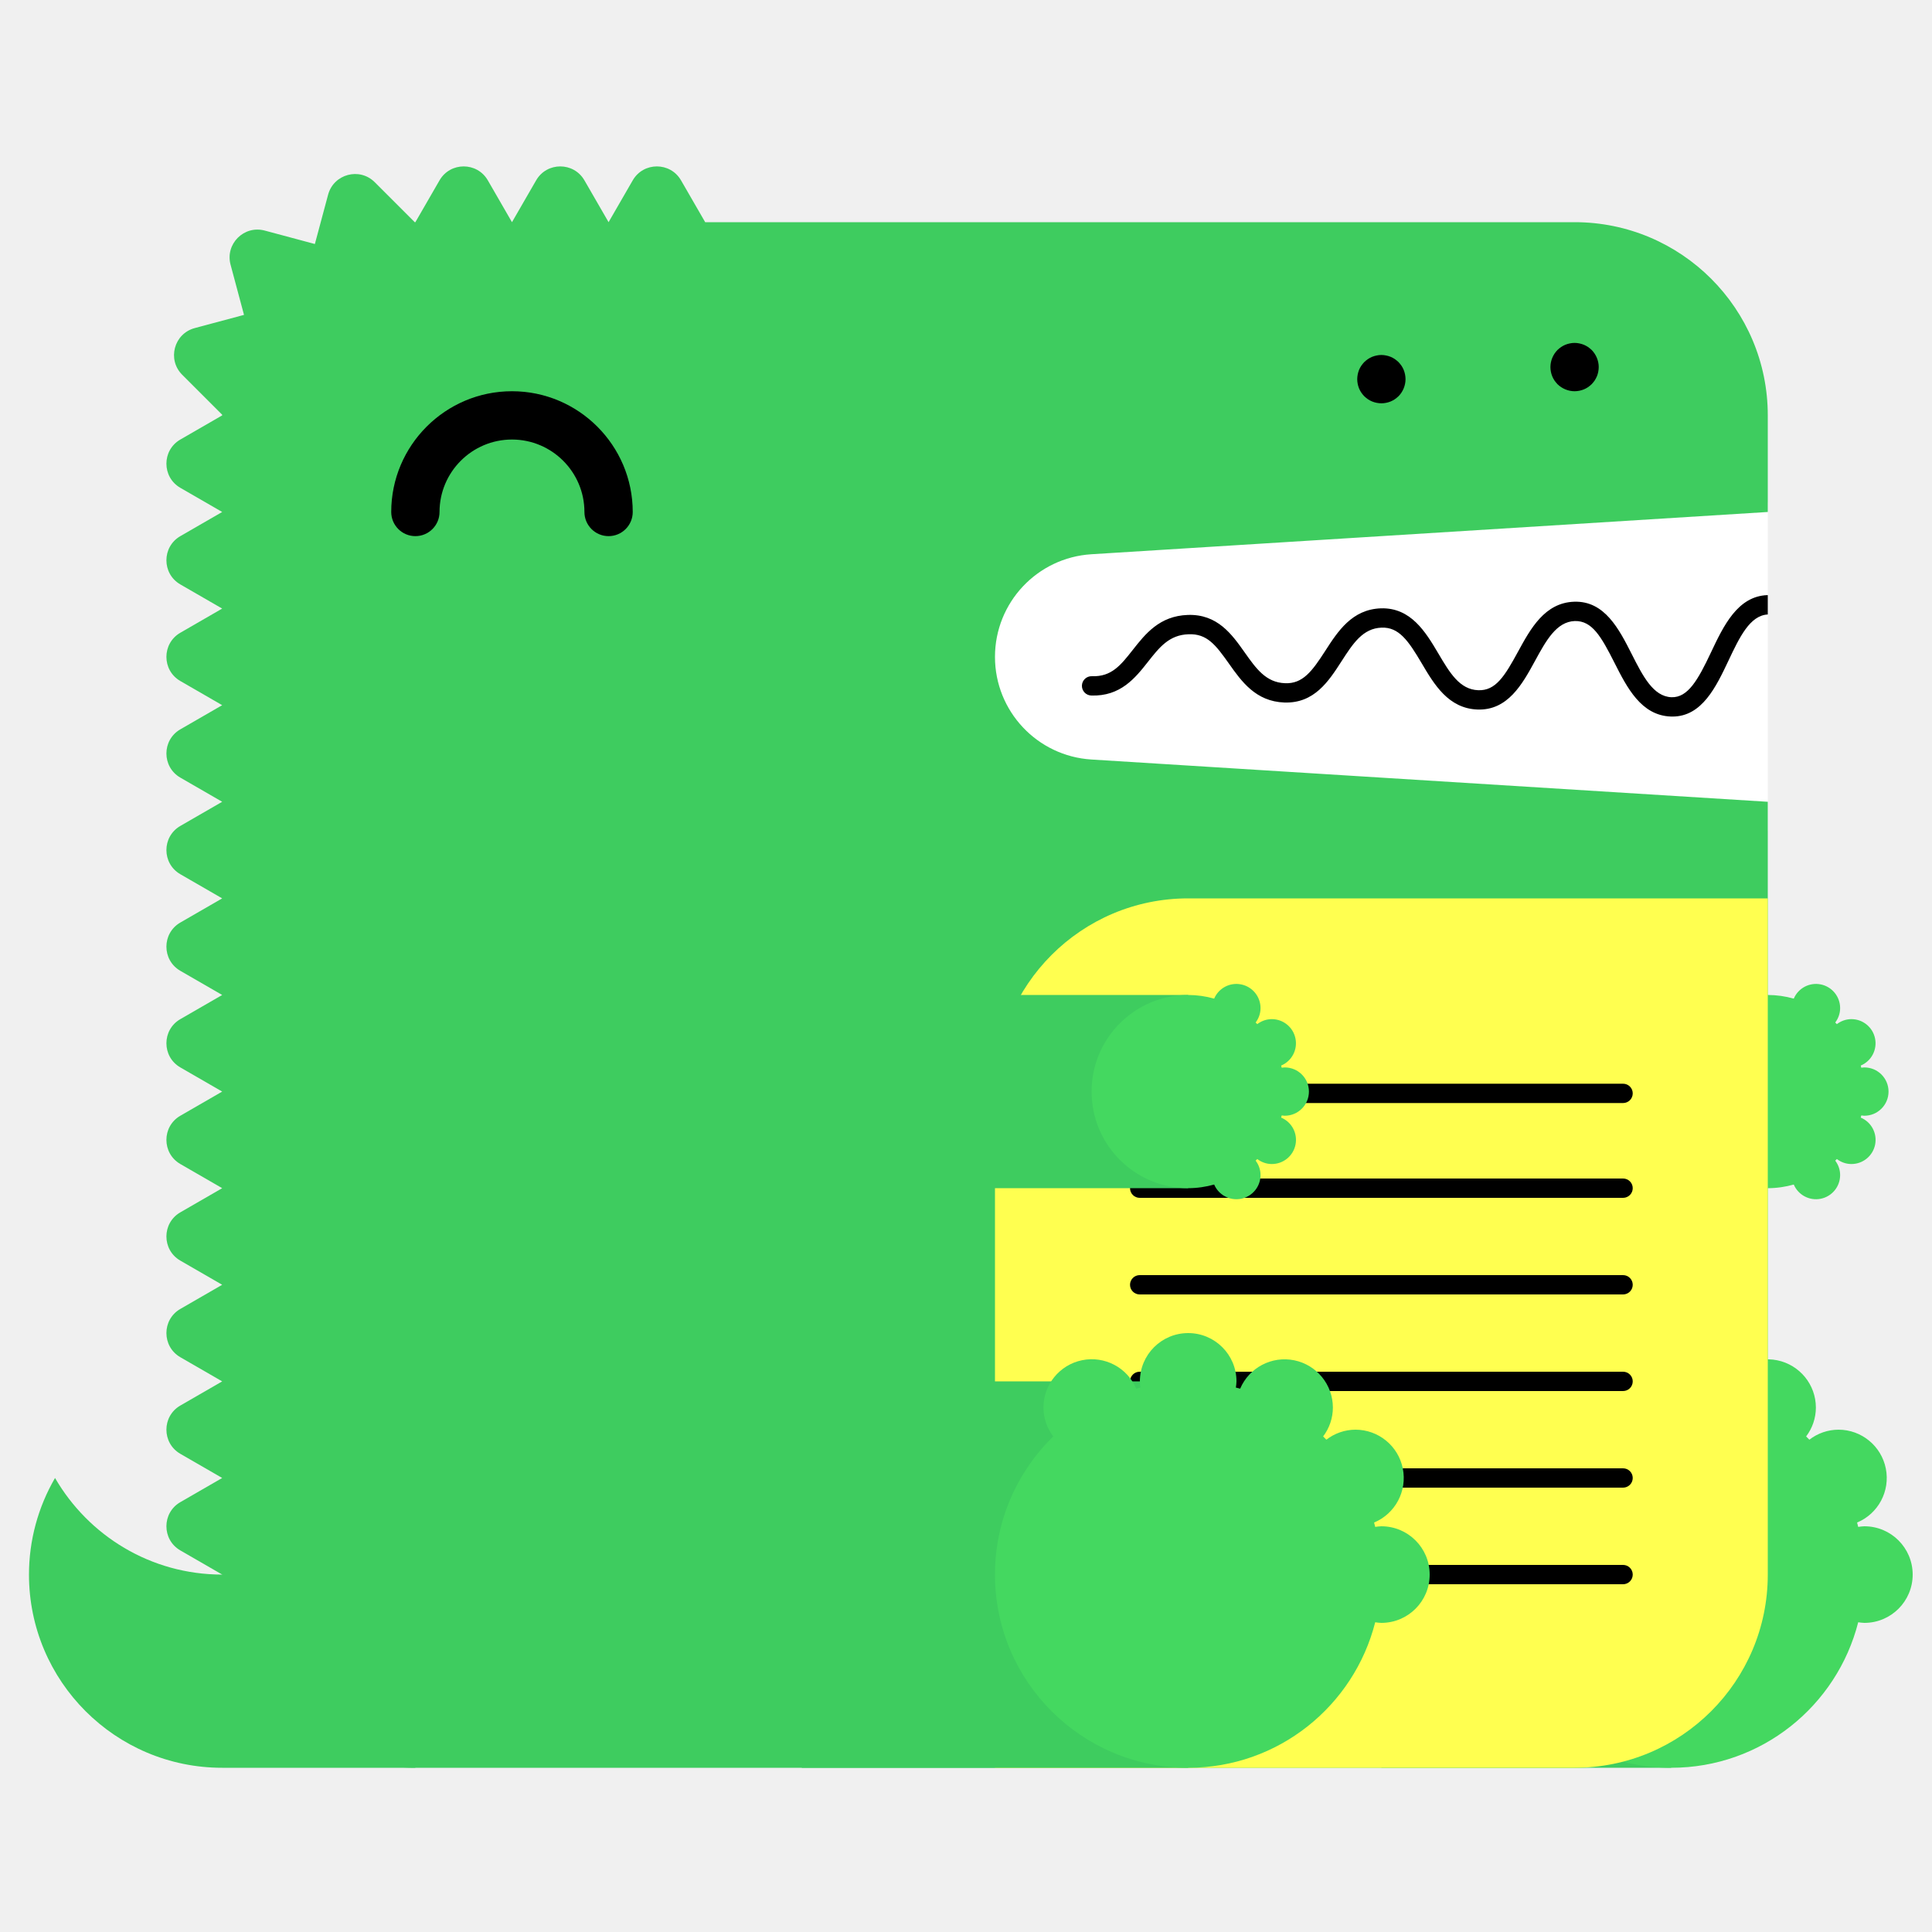
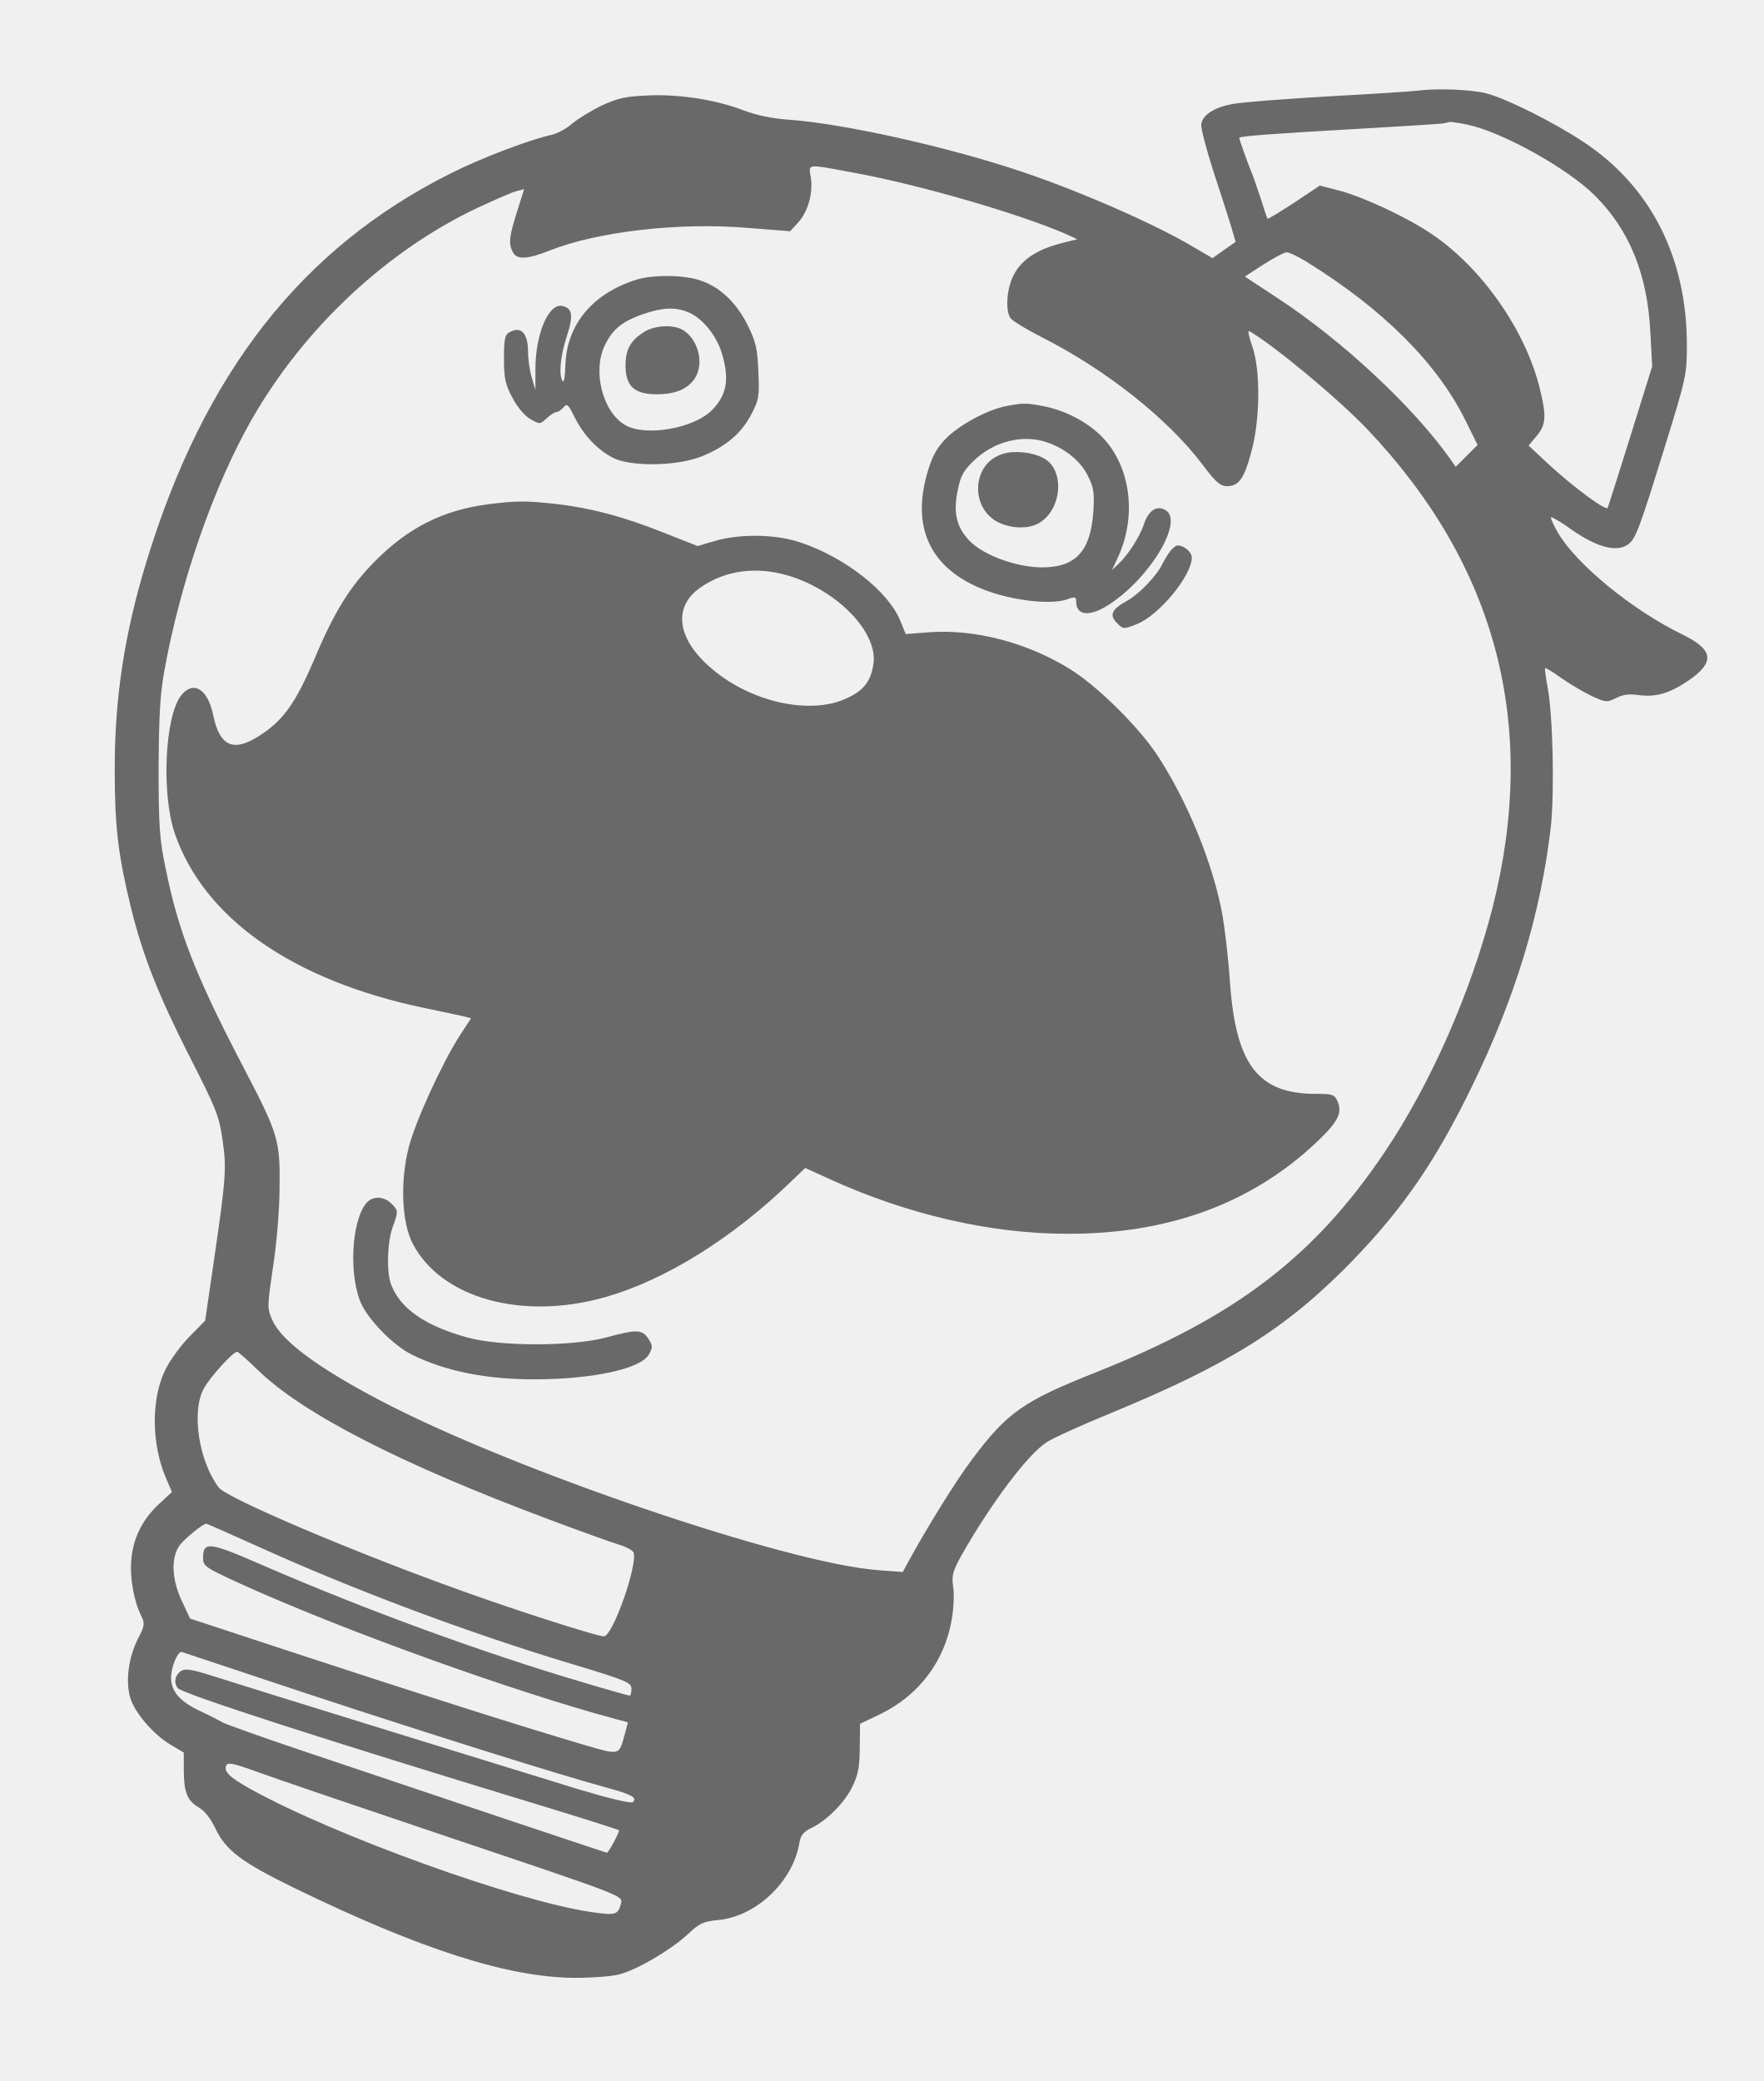
- <svg xmlns="http://www.w3.org/2000/svg" width="200" height="200" viewBox="0 0 200 200">
-   <g fill="none" fill-rule="evenodd">
-     <path fill="#FFF" d="M99 52h84v34H99z" />
-     <path d="M23 163c-7.398 0-13.843-4.027-17.303-10A19.886 19.886 0 0 0 3 163c0 11.046 8.954 20 20 20h20v-20H23z" fill="#3ECC5F" />
-     <path d="M112.98 57.376L183 53V43c0-11.046-8.954-20-20-20H73l-2.5-4.33c-1.112-1.925-3.889-1.925-5 0L63 23l-2.5-4.33c-1.111-1.925-3.889-1.925-5 0L53 23l-2.5-4.33c-1.111-1.925-3.889-1.925-5 0L43 23c-.022 0-.042.003-.065.003l-4.142-4.141c-1.57-1.571-4.252-.853-4.828 1.294l-1.369 5.104-5.192-1.392c-2.148-.575-4.111 1.389-3.535 3.536l1.39 5.193-5.102 1.367c-2.148.576-2.867 3.259-1.296 4.83l4.142 4.142c0 .021-.003.042-.003.064l-4.33 2.5c-1.925 1.111-1.925 3.889 0 5L23 53l-4.33 2.5c-1.925 1.111-1.925 3.889 0 5L23 63l-4.33 2.5c-1.925 1.111-1.925 3.889 0 5L23 73l-4.33 2.5c-1.925 1.111-1.925 3.889 0 5L23 83l-4.33 2.5c-1.925 1.111-1.925 3.889 0 5L23 93l-4.33 2.5c-1.925 1.111-1.925 3.889 0 5L23 103l-4.33 2.5c-1.925 1.111-1.925 3.889 0 5L23 113l-4.33 2.5c-1.925 1.111-1.925 3.889 0 5L23 123l-4.33 2.5c-1.925 1.111-1.925 3.889 0 5L23 133l-4.33 2.5c-1.925 1.111-1.925 3.889 0 5L23 143l-4.33 2.5c-1.925 1.111-1.925 3.889 0 5L23 153l-4.33 2.5c-1.925 1.111-1.925 3.889 0 5L23 163c0 11.046 8.954 20 20 20h120c11.046 0 20-8.954 20-20V83l-70.02-4.376A10.645 10.645 0 0 1 103 68c0-5.621 4.37-10.273 9.98-10.624" fill="#3ECC5F" />
-     <path fill="#3ECC5F" d="M143 183h30v-40h-30z" />
-     <path d="M193 158c-.219 0-.428.037-.639.064-.038-.15-.074-.301-.116-.451A5 5 0 0 0 190.32 148a4.96 4.96 0 0 0-3.016 1.036 26.531 26.531 0 0 0-.335-.336 4.955 4.955 0 0 0 1.011-2.987 5 5 0 0 0-9.599-1.959c-.148-.042-.297-.077-.445-.115.027-.211.064-.42.064-.639a5 5 0 0 0-5-5 5 5 0 0 0-5 5c0 .219.037.428.064.639-.148.038-.297.073-.445.115a4.998 4.998 0 0 0-9.599 1.959c0 1.125.384 2.151 1.011 2.987-3.717 3.632-6.031 8.693-6.031 14.3 0 11.046 8.954 20 20 20 9.339 0 17.16-6.41 19.361-15.064.211.027.42.064.639.064a5 5 0 0 0 5-5 5 5 0 0 0-5-5" fill="#44D860" />
-     <path fill="#3ECC5F" d="M153 123h30v-20h-30z" />
-     <path d="M193 115.5a2.5 2.5 0 1 0 0-5c-.109 0-.214.019-.319.032-.02-.075-.037-.15-.058-.225a2.501 2.501 0 0 0-.963-4.807c-.569 0-1.088.197-1.508.518a6.653 6.653 0 0 0-.168-.168c.314-.417.506-.931.506-1.494a2.5 2.5 0 0 0-4.8-.979A9.987 9.987 0 0 0 183 103c-5.522 0-10 4.478-10 10s4.478 10 10 10c.934 0 1.833-.138 2.69-.377a2.5 2.5 0 0 0 4.8-.979c0-.563-.192-1.077-.506-1.494.057-.055.113-.111.168-.168.42.321.939.518 1.508.518a2.5 2.5 0 0 0 .963-4.807c.021-.074.038-.15.058-.225.105.013.21.032.319.032" fill="#44D860" />
-     <path d="M63 55.5a2.5 2.5 0 0 1-2.5-2.5c0-4.136-3.364-7.5-7.5-7.5s-7.5 3.364-7.5 7.5a2.5 2.5 0 1 1-5 0c0-6.893 5.607-12.5 12.5-12.5S65.5 46.107 65.5 53a2.5 2.5 0 0 1-2.5 2.5" fill="#000" />
-     <path d="M103 183h60c11.046 0 20-8.954 20-20V93h-60c-11.046 0-20 8.954-20 20v70z" fill="#FFFF50" />
-     <path d="M168.02 124h-50.04a1 1 0 1 1 0-2h50.04a1 1 0 1 1 0 2m0 20h-50.04a1 1 0 1 1 0-2h50.04a1 1 0 1 1 0 2m0 20h-50.04a1 1 0 1 1 0-2h50.04a1 1 0 1 1 0 2m0-49.814h-50.04a1 1 0 1 1 0-2h50.04a1 1 0 1 1 0 2m0 19.814h-50.04a1 1 0 1 1 0-2h50.04a1 1 0 1 1 0 2m0 20h-50.04a1 1 0 1 1 0-2h50.04a1 1 0 1 1 0 2M183 61.611c-.012 0-.022-.006-.034-.005-3.09.105-4.552 3.196-5.842 5.923-1.346 2.85-2.387 4.703-4.093 4.647-1.889-.068-2.969-2.202-4.113-4.46-1.314-2.594-2.814-5.536-5.963-5.426-3.046.104-4.513 2.794-5.807 5.167-1.377 2.528-2.314 4.065-4.121 3.994-1.927-.07-2.951-1.805-4.136-3.813-1.321-2.236-2.848-4.75-5.936-4.664-2.994.103-4.465 2.385-5.763 4.4-1.373 2.13-2.335 3.428-4.165 3.351-1.973-.07-2.992-1.51-4.171-3.177-1.324-1.873-2.816-3.993-5.895-3.89-2.928.1-4.399 1.97-5.696 3.618-1.232 1.564-2.194 2.802-4.229 2.724a1 1 0 0 0-.072 2c3.017.101 4.545-1.8 5.872-3.487 1.177-1.496 2.193-2.787 4.193-2.855 1.926-.082 2.829 1.115 4.195 3.045 1.297 1.834 2.769 3.914 5.731 4.021 3.103.104 4.596-2.215 5.918-4.267 1.182-1.834 2.202-3.417 4.15-3.484 1.793-.067 2.769 1.35 4.145 3.681 1.297 2.197 2.766 4.686 5.787 4.796 3.125.108 4.634-2.62 5.949-5.035 1.139-2.088 2.214-4.06 4.119-4.126 1.793-.042 2.728 1.595 4.111 4.33 1.292 2.553 2.757 5.445 5.825 5.556l.169.003c3.064 0 4.518-3.075 5.805-5.794 1.139-2.41 2.217-4.68 4.067-4.773v-2z" fill="#000" />
-     <path fill="#3ECC5F" d="M83 183h40v-40H83z" />
-     <path d="M143 158c-.219 0-.428.037-.639.064-.038-.15-.074-.301-.116-.451A5 5 0 0 0 140.32 148a4.96 4.96 0 0 0-3.016 1.036 26.531 26.531 0 0 0-.335-.336 4.955 4.955 0 0 0 1.011-2.987 5 5 0 0 0-9.599-1.959c-.148-.042-.297-.077-.445-.115.027-.211.064-.42.064-.639a5 5 0 0 0-5-5 5 5 0 0 0-5 5c0 .219.037.428.064.639-.148.038-.297.073-.445.115a4.998 4.998 0 0 0-9.599 1.959c0 1.125.384 2.151 1.011 2.987-3.717 3.632-6.031 8.693-6.031 14.3 0 11.046 8.954 20 20 20 9.339 0 17.16-6.41 19.361-15.064.211.027.42.064.639.064a5 5 0 0 0 5-5 5 5 0 0 0-5-5" fill="#44D860" />
-     <path fill="#3ECC5F" d="M83 123h40v-20H83z" />
-     <path d="M133 115.5a2.5 2.5 0 1 0 0-5c-.109 0-.214.019-.319.032-.02-.075-.037-.15-.058-.225a2.501 2.501 0 0 0-.963-4.807c-.569 0-1.088.197-1.508.518a6.653 6.653 0 0 0-.168-.168c.314-.417.506-.931.506-1.494a2.5 2.5 0 0 0-4.8-.979A9.987 9.987 0 0 0 123 103c-5.522 0-10 4.478-10 10s4.478 10 10 10c.934 0 1.833-.138 2.69-.377a2.5 2.5 0 0 0 4.8-.979c0-.563-.192-1.077-.506-1.494.057-.055.113-.111.168-.168.42.321.939.518 1.508.518a2.5 2.5 0 0 0 .963-4.807c.021-.074.038-.15.058-.225.105.013.21.032.319.032" fill="#44D860" />
-     <path d="M143 41.75c-.16 0-.33-.02-.49-.05a2.52 2.52 0 0 1-.47-.14c-.15-.06-.29-.14-.431-.23-.13-.09-.259-.2-.38-.31-.109-.12-.219-.24-.309-.38s-.17-.28-.231-.43a2.619 2.619 0 0 1-.189-.96c0-.16.02-.33.05-.49.03-.16.08-.31.139-.47.061-.15.141-.29.231-.43.09-.13.2-.26.309-.38.121-.11.25-.22.38-.31.141-.09.281-.17.431-.23.149-.06.31-.11.47-.14.32-.07.65-.07.98 0 .159.03.32.08.47.14.149.06.29.14.43.23.13.09.259.2.38.31.11.12.22.25.31.38.09.14.17.28.23.43.06.16.11.31.14.47.029.16.05.33.05.49 0 .66-.271 1.31-.73 1.77-.121.11-.25.22-.38.31-.14.09-.281.17-.43.23a2.565 2.565 0 0 1-.96.19m20-1.25c-.66 0-1.3-.27-1.771-.73a3.802 3.802 0 0 1-.309-.38c-.09-.14-.17-.28-.231-.43a2.619 2.619 0 0 1-.189-.96c0-.66.27-1.3.729-1.77.121-.11.25-.22.38-.31.141-.09.281-.17.431-.23.149-.06.31-.11.47-.14.32-.07.66-.07.98 0 .159.03.32.08.47.14.149.06.29.14.43.23.13.09.259.2.38.31.459.47.73 1.11.73 1.77 0 .16-.021.33-.05.49-.03.16-.08.32-.14.47-.07.15-.14.29-.23.43-.09.13-.2.26-.31.38-.121.11-.25.22-.38.31-.14.09-.281.17-.43.23a2.565 2.565 0 0 1-.96.19" fill="#000" />
+ <svg xmlns="http://www.w3.org/2000/svg" version="1.0" width="595pt" height="702pt" viewBox="0 0 595 702" preserveAspectRatio="xMidYMid meet">
+   <g transform="translate(0,702) scale(0.1,-0.1)" fill="#696969" stroke="none">
+     <path d="M4780 6714 c-14 -2 -148 -11 -298 -19 -151 -9 -297 -20 -325 -26 -61 -11 -101 -37 -105 -68 -2 -13 17 -84 41 -159 25 -76 52 -160 60 -187 l15 -51 -39 -27 -39 -28 -58 34 c-127 77 -382 189 -580 256 -251 85 -606 164 -790 177 -57 4 -109 15 -152 31 -92 36 -218 56 -325 51 -74 -3 -101 -9 -155 -34 -36 -17 -81 -45 -100 -61 -19 -17 -51 -34 -70 -38 -73 -16 -237 -78 -340 -130 -503 -252 -832 -673 -1026 -1310 -74 -241 -108 -464 -107 -705 0 -190 12 -286 54 -459 41 -167 94 -300 204 -516 82 -161 94 -189 105 -266 15 -99 12 -134 -28 -409 l-30 -205 -55 -56 c-29 -30 -66 -81 -81 -113 -47 -100 -45 -250 5 -365 l19 -44 -44 -41 c-56 -52 -87 -115 -93 -187 -6 -59 9 -143 34 -191 12 -25 11 -33 -13 -79 -30 -61 -41 -138 -25 -195 14 -50 78 -125 137 -160 l44 -26 0 -58 c0 -75 11 -104 50 -127 20 -11 41 -38 56 -70 36 -76 89 -115 269 -203 426 -207 720 -301 945 -302 58 0 125 5 150 12 59 15 174 83 230 135 39 37 52 43 102 48 130 12 254 131 275 263 4 23 14 35 39 47 54 26 115 88 140 142 19 39 24 68 24 130 l1 80 69 33 c131 64 218 180 241 323 6 35 8 83 4 107 -5 37 -2 51 28 105 98 173 225 343 288 382 21 14 116 57 211 96 406 167 599 289 819 515 172 178 281 336 404 589 147 301 232 583 266 875 13 118 7 381 -11 473 -6 33 -10 61 -8 63 2 2 26 -13 54 -33 27 -19 72 -46 101 -60 50 -23 53 -23 84 -8 22 12 44 15 78 10 59 -7 103 6 169 51 87 61 82 102 -22 153 -172 84 -358 237 -421 344 -15 26 -26 50 -23 52 2 2 26 -12 54 -31 94 -69 167 -90 206 -60 25 18 38 52 123 327 73 235 75 246 75 345 0 295 -122 535 -347 684 -102 68 -261 147 -329 165 -52 13 -166 18 -234 9z m172 -115 c116 -25 336 -147 428 -239 117 -117 178 -267 187 -465 l6 -111 -73 -234 c-40 -129 -75 -238 -77 -243 -6 -11 -107 63 -193 141 l-74 69 27 32 c32 38 34 67 11 160 -48 196 -195 407 -364 521 -82 56 -230 125 -312 147 l-66 17 -87 -58 c-48 -31 -88 -56 -90 -54 -1 2 -12 35 -24 73 -13 39 -27 79 -32 90 -8 19 -39 105 -39 110 0 6 130 15 395 30 154 9 287 17 295 19 8 2 18 4 22 5 4 0 31 -4 60 -10z m-2086 -159 c220 -39 557 -136 724 -207 l44 -20 -48 -12 c-93 -23 -147 -61 -172 -120 -20 -47 -22 -115 -4 -136 8 -9 52 -36 99 -60 219 -110 429 -276 547 -432 45 -60 60 -73 83 -73 40 0 58 26 82 116 30 110 31 276 3 356 -11 31 -16 54 -10 51 82 -47 298 -226 398 -331 436 -459 578 -998 423 -1612 -73 -286 -209 -596 -364 -826 -239 -355 -503 -556 -976 -744 -244 -97 -298 -135 -416 -293 -53 -70 -149 -225 -210 -336 l-24 -44 -80 6 c-305 21 -1244 341 -1685 574 -210 110 -331 201 -361 269 -18 40 -18 45 2 180 12 77 22 197 22 269 2 159 -4 179 -122 405 -162 310 -220 459 -263 674 -20 96 -23 141 -23 336 1 173 5 248 19 325 54 301 167 625 294 848 176 309 456 571 763 716 58 27 117 53 131 56 l26 7 -24 -76 c-27 -85 -29 -108 -14 -137 14 -26 50 -24 127 7 160 63 436 95 668 75 l140 -11 27 29 c34 37 51 101 43 152 -8 47 -15 46 131 19z m1541 -303 c257 -159 440 -341 536 -535 l41 -83 -37 -37 -37 -37 -17 25 c-124 176 -364 401 -586 546 l-108 71 63 41 c35 22 70 41 78 41 8 0 38 -14 67 -32z m-3539 -3737 c152 -149 485 -319 982 -505 107 -40 215 -79 239 -86 23 -7 45 -19 48 -26 15 -40 -70 -283 -100 -283 -23 0 -289 85 -475 152 -364 130 -797 314 -824 350 -67 88 -93 255 -51 333 19 37 99 125 113 125 3 0 34 -27 68 -60z m-2 -595 c326 -148 710 -292 1062 -398 186 -56 202 -63 202 -84 0 -13 -3 -23 -6 -23 -4 0 -75 20 -158 45 -333 98 -733 244 -1085 397 -176 77 -196 79 -196 22 0 -27 7 -32 125 -86 345 -157 923 -365 1267 -457 l41 -11 -10 -38 c-21 -76 -14 -74 -145 -36 -213 63 -562 174 -945 300 l-377 124 -27 58 c-35 73 -38 148 -8 189 17 23 79 73 90 73 2 0 79 -34 170 -75z m169 -498 c391 -129 838 -270 1010 -317 85 -23 105 -34 90 -49 -6 -6 -80 12 -190 45 -196 60 -1099 339 -1233 382 -63 20 -87 24 -100 16 -22 -14 -27 -41 -12 -59 16 -19 505 -177 1219 -394 145 -44 266 -83 269 -85 3 -4 -35 -76 -41 -76 -3 0 -683 228 -1027 344 -140 47 -262 91 -270 96 -8 5 -43 23 -77 39 -66 31 -96 66 -96 111 0 37 23 92 37 87 6 -2 195 -65 421 -140z m498 -491 c565 -190 568 -191 562 -216 -10 -40 -18 -42 -101 -30 -254 37 -869 259 -1151 416 -69 39 -88 57 -80 78 5 12 24 8 104 -21 54 -20 354 -122 666 -227z" />
+     <path d="M2145 6076 c-148 -47 -235 -153 -238 -291 -1 -35 -5 -58 -9 -51 -14 21 -8 85 14 152 23 70 19 95 -16 102 -46 9 -90 -96 -90 -213 l0 -70 -12 40 c-7 22 -13 63 -13 92 -1 60 -24 83 -61 63 -17 -9 -20 -21 -20 -89 0 -67 4 -87 28 -132 17 -32 41 -61 60 -72 33 -19 33 -19 56 2 12 11 27 21 33 21 6 0 16 7 24 16 11 14 16 10 37 -33 30 -60 75 -108 127 -136 58 -32 215 -30 298 2 82 32 136 77 170 141 27 51 29 61 25 146 -3 78 -8 100 -36 157 -38 76 -93 129 -160 151 -54 19 -161 20 -217 2z m178 -110 c46 -19 94 -78 112 -138 26 -87 17 -139 -32 -190 -60 -63 -225 -92 -294 -52 -78 45 -112 187 -67 273 27 53 58 77 129 102 65 22 108 24 152 5z" />
+     <path d="M2174 5901 c-47 -29 -64 -59 -64 -114 0 -70 30 -97 105 -97 63 0 104 17 129 54 31 48 13 126 -36 160 -31 22 -96 20 -134 -3z" />
+     <path d="M3393 5650 c-63 -13 -151 -60 -199 -106 -32 -32 -47 -58 -63 -109 -60 -193 6 -334 190 -405 94 -36 223 -51 278 -32 27 10 31 9 31 -7 0 -48 45 -53 110 -11 140 90 256 285 190 320 -29 16 -56 -3 -71 -47 -13 -42 -56 -108 -88 -137 l-20 -19 18 39 c65 136 47 300 -43 401 -49 55 -129 98 -207 113 -58 11 -67 11 -126 0z m138 -122 c61 -20 116 -65 139 -114 19 -38 22 -57 18 -119 -9 -134 -59 -189 -173 -189 -88 0 -203 43 -248 93 -42 46 -52 94 -36 169 9 46 19 65 54 98 67 65 165 90 246 62z" />
+     <path d="M3383 5489 c-108 -32 -113 -191 -7 -235 41 -17 91 -18 124 -1 82 42 95 183 19 222 -37 20 -98 26 -136 14z" />
+     <path d="M1647 5319 c-152 -20 -266 -77 -378 -188 -88 -88 -141 -173 -210 -338 -60 -139 -100 -198 -172 -247 -96 -66 -145 -49 -168 62 -18 88 -67 118 -108 66 -55 -70 -67 -330 -22 -464 98 -287 397 -497 841 -590 58 -12 117 -25 132 -28 l27 -7 -36 -55 c-61 -94 -151 -291 -174 -379 -30 -117 -24 -254 13 -326 96 -185 371 -261 652 -180 202 58 426 198 622 387 l50 48 77 -35 c263 -121 546 -187 807 -187 341 -1 622 102 841 309 73 69 88 99 70 139 -10 22 -17 24 -73 24 -194 0 -269 98 -289 374 -5 77 -17 179 -25 226 -31 174 -119 389 -222 545 -64 96 -202 232 -293 288 -145 90 -323 136 -478 124 l-76 -6 -19 47 c-41 98 -186 212 -336 262 -82 28 -200 30 -286 6 l-61 -18 -114 45 c-136 54 -243 83 -364 97 -102 11 -132 11 -228 -1z m1013 -241 c167 -51 303 -193 286 -299 -9 -58 -33 -89 -91 -115 -113 -53 -297 -19 -430 81 -139 104 -164 224 -61 294 84 58 189 71 296 39z" />
+     <path d="M3949 5163 c-8 -10 -21 -31 -29 -47 -21 -42 -80 -102 -119 -123 -51 -28 -60 -48 -34 -74 21 -22 23 -22 66 -5 75 28 187 164 187 225 0 19 -26 41 -48 41 -5 0 -15 -8 -23 -17z" />
+     <path d="M1237 2963 c-53 -60 -62 -256 -15 -348 30 -57 107 -134 164 -163 115 -58 256 -86 424 -85 193 1 352 36 379 84 13 24 13 29 -2 53 -21 32 -40 32 -143 4 -113 -30 -354 -31 -467 0 -142 39 -226 97 -257 177 -17 42 -14 142 4 194 20 55 20 57 -4 81 -25 25 -62 26 -83 3z" />
  </g>
</svg>
